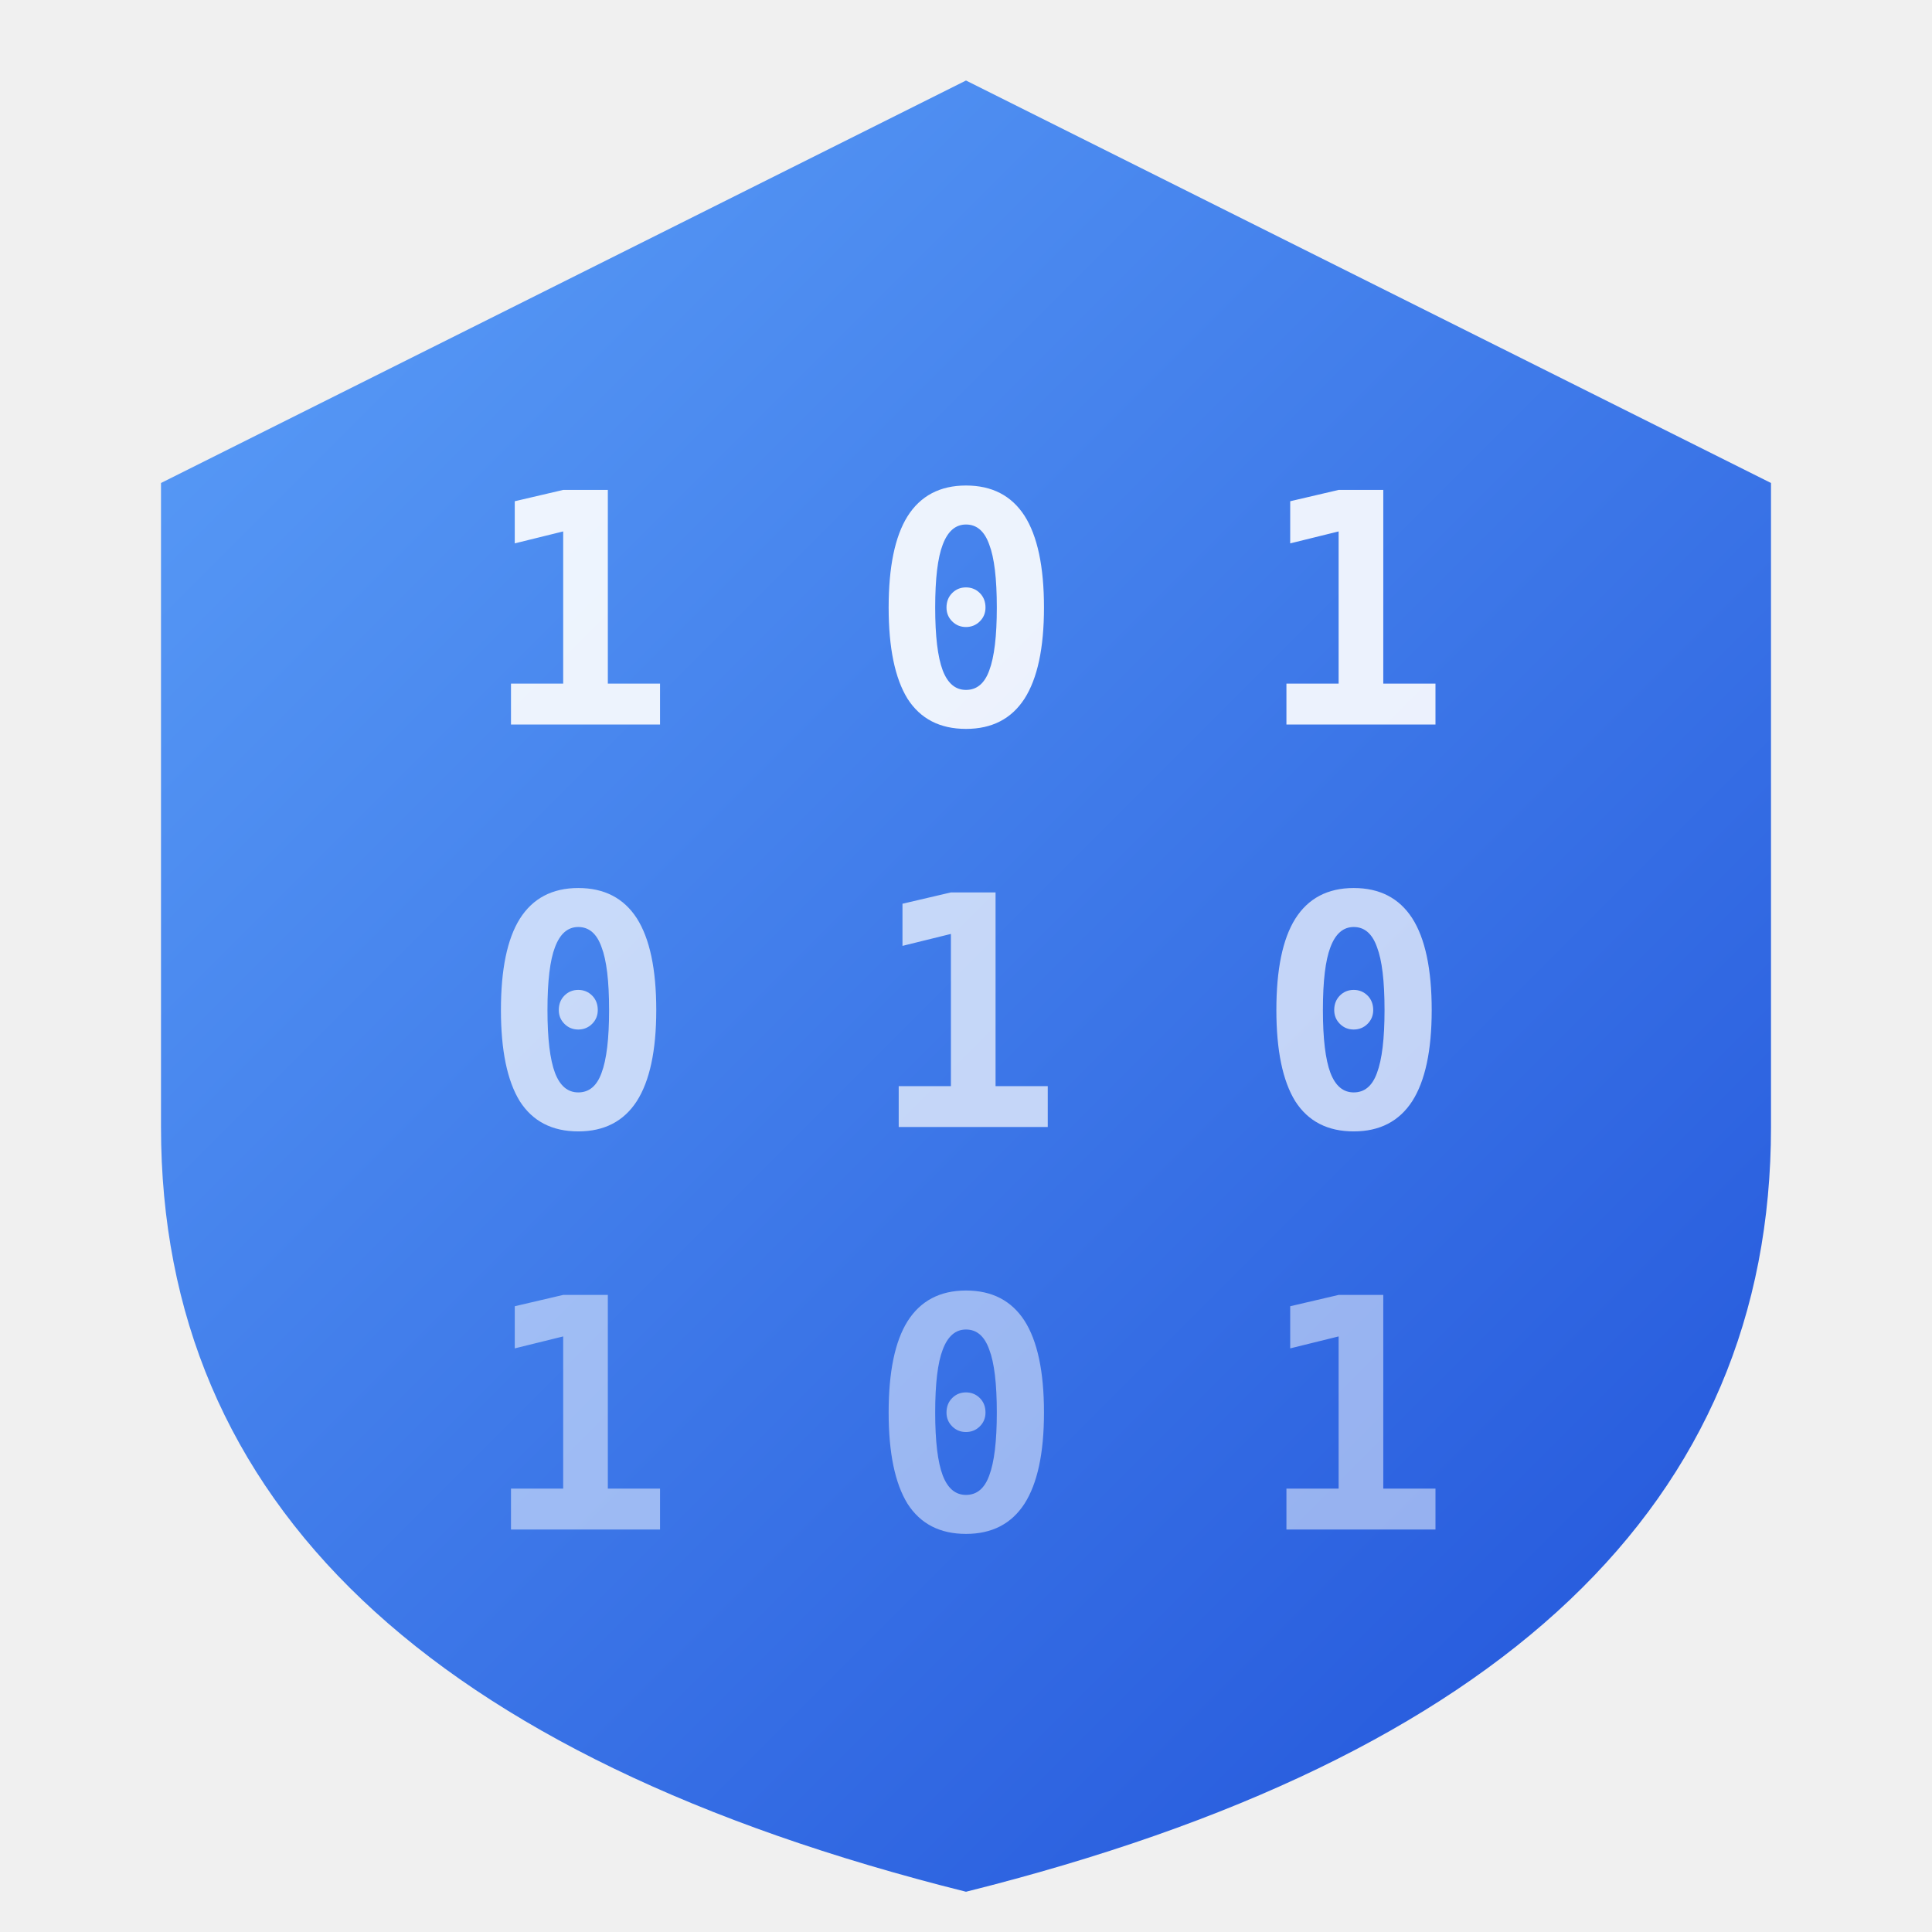
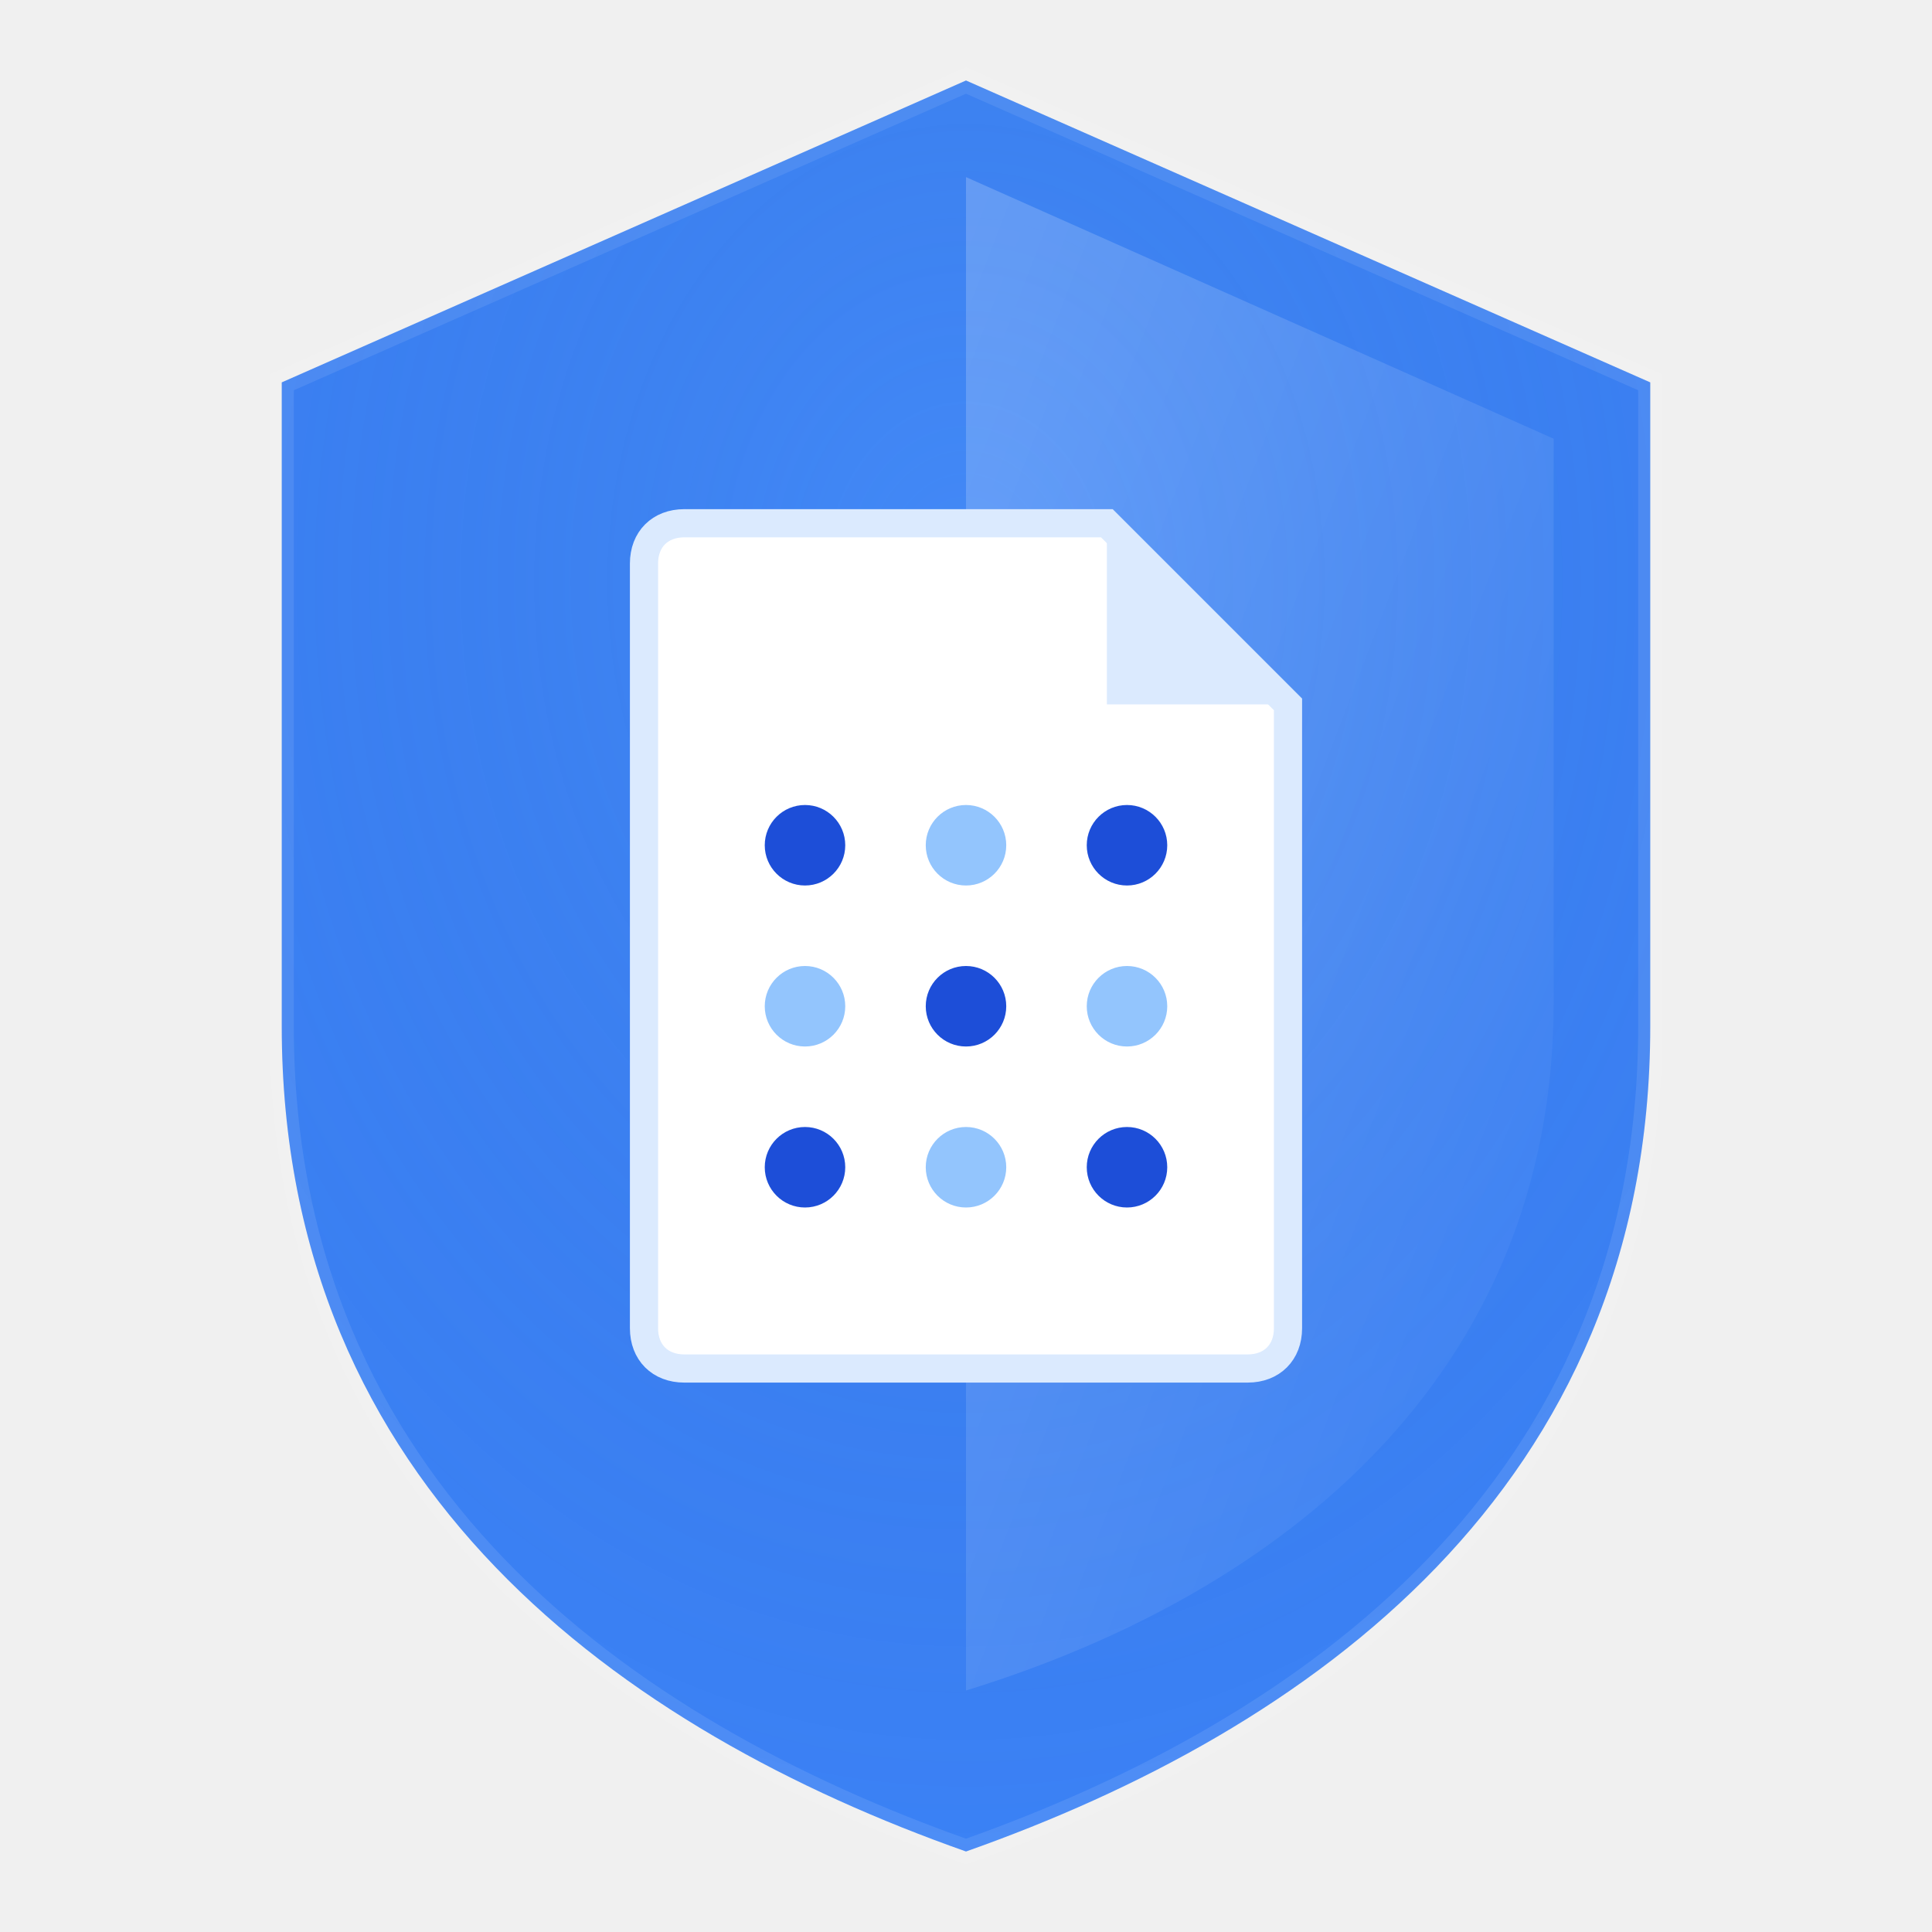
- <svg xmlns="http://www.w3.org/2000/svg" width="48" height="48" viewBox="0 0 48 48" fill="none">
+ <svg xmlns="http://www.w3.org/2000/svg" viewBox="0 0 48 48" width="48" height="48" fill="none">
  <defs>
-     <linearGradient id="shld" x1="0" y1="0" x2="48" y2="48" gradientUnits="userSpaceOnUse">
-       <stop offset="0%" stop-color="#60A5FA" />
-       <stop offset="100%" stop-color="#1D4ED8" />
+     <linearGradient id="shieldGrad" x1="0" y1="4" x2="0" y2="44">
+       <stop offset="0%" stop-color="#3B82F6" />
+       <stop offset="100%" stop-color="#1E40AF" />
+     </linearGradient>
+     <radialGradient id="innerGlow" cx="50%" cy="28%" r="75%">
+       <stop offset="0%" stop-color="#60A5FA" stop-opacity="0.22" />
+       <stop offset="100%" stop-color="#1E3A8A" stop-opacity="0" />
+     </radialGradient>
+     <linearGradient id="docGrad" x1="16" y1="14" x2="34" y2="36">
+       <stop offset="0%" stop-color="#FFFFFF" />
+       <stop offset="100%" stop-color="#EFF4FF" />
+     </linearGradient>
+     <linearGradient id="highlight" x1="0" y1="0" x2="1" y2="1">
+       <stop offset="0%" stop-color="#FFFFFF" stop-opacity="0.20" />
+       <stop offset="100%" stop-color="#FFFFFF" stop-opacity="0" />
    </linearGradient>
  </defs>
-   <path d="M24 2 L44 12 L44 28 Q44 42 24 47 Q4 42 4 28 L4 12 Z" fill="url(#shld)" />
-   <text x="24" y="18" font-family="ui-monospace,monospace" font-weight="700" font-size="8" fill="white" opacity="0.9" text-anchor="middle">1 0 1</text>
-   <text x="24" y="28" font-family="ui-monospace,monospace" font-weight="700" font-size="8" fill="white" opacity="0.7" text-anchor="middle">0 1 0</text>
-   <text x="24" y="38" font-family="ui-monospace,monospace" font-weight="700" font-size="8" fill="white" opacity="0.5" text-anchor="middle">1 0 1</text>
+   <path d="M24 2        L41 9.5        V25.5        C41 37 32.5 43 24 46        C15.5 43 7 37 7 25.5        V9.5        L24 2Z" fill="url(#shieldGrad)" stroke="rgba(255,255,255,0.10)" stroke-width="0.6" />
+   <path d="M24 2        L41 9.5        V25.5        C41 37 32.5 43 24 46        C15.5 43 7 37 7 25.5        V9.5        L24 2Z" fill="url(#innerGlow)" />
+   <path d="M24 4.4        L38.6 10.9        V24.9        C38.6 34.2 31.8 39.6 24 42        V4.4Z" fill="url(#highlight)" />
+   <g>
+     <path d="M16 14          C16 13.4 16.4 13 17 13          H27.5          L32 17.5          V33          C32 33.6 31.6 34 31 34          H17          C16.4 34 16 33.6 16 33          V14Z" fill="url(#docGrad)" stroke="#DBEAFE" stroke-width="0.7" />
+     <path d="M27.5 13V17.5H32" fill="#DBEAFE" />
+   </g>
+   <g>
+     <circle cx="20" cy="21" r="1" fill="#1D4ED8" />
+     <circle cx="24" cy="21" r="1" fill="#93C5FD" />
+     <circle cx="28" cy="21" r="1" fill="#1D4ED8" />
+     <circle cx="20" cy="25" r="1" fill="#93C5FD" />
+     <circle cx="24" cy="25" r="1" fill="#1D4ED8" />
+     <circle cx="28" cy="25" r="1" fill="#93C5FD" />
+     <circle cx="20" cy="29" r="1" fill="#1D4ED8" />
+     <circle cx="24" cy="29" r="1" fill="#93C5FD" />
+     <circle cx="28" cy="29" r="1" fill="#1D4ED8" />
+   </g>
</svg>
